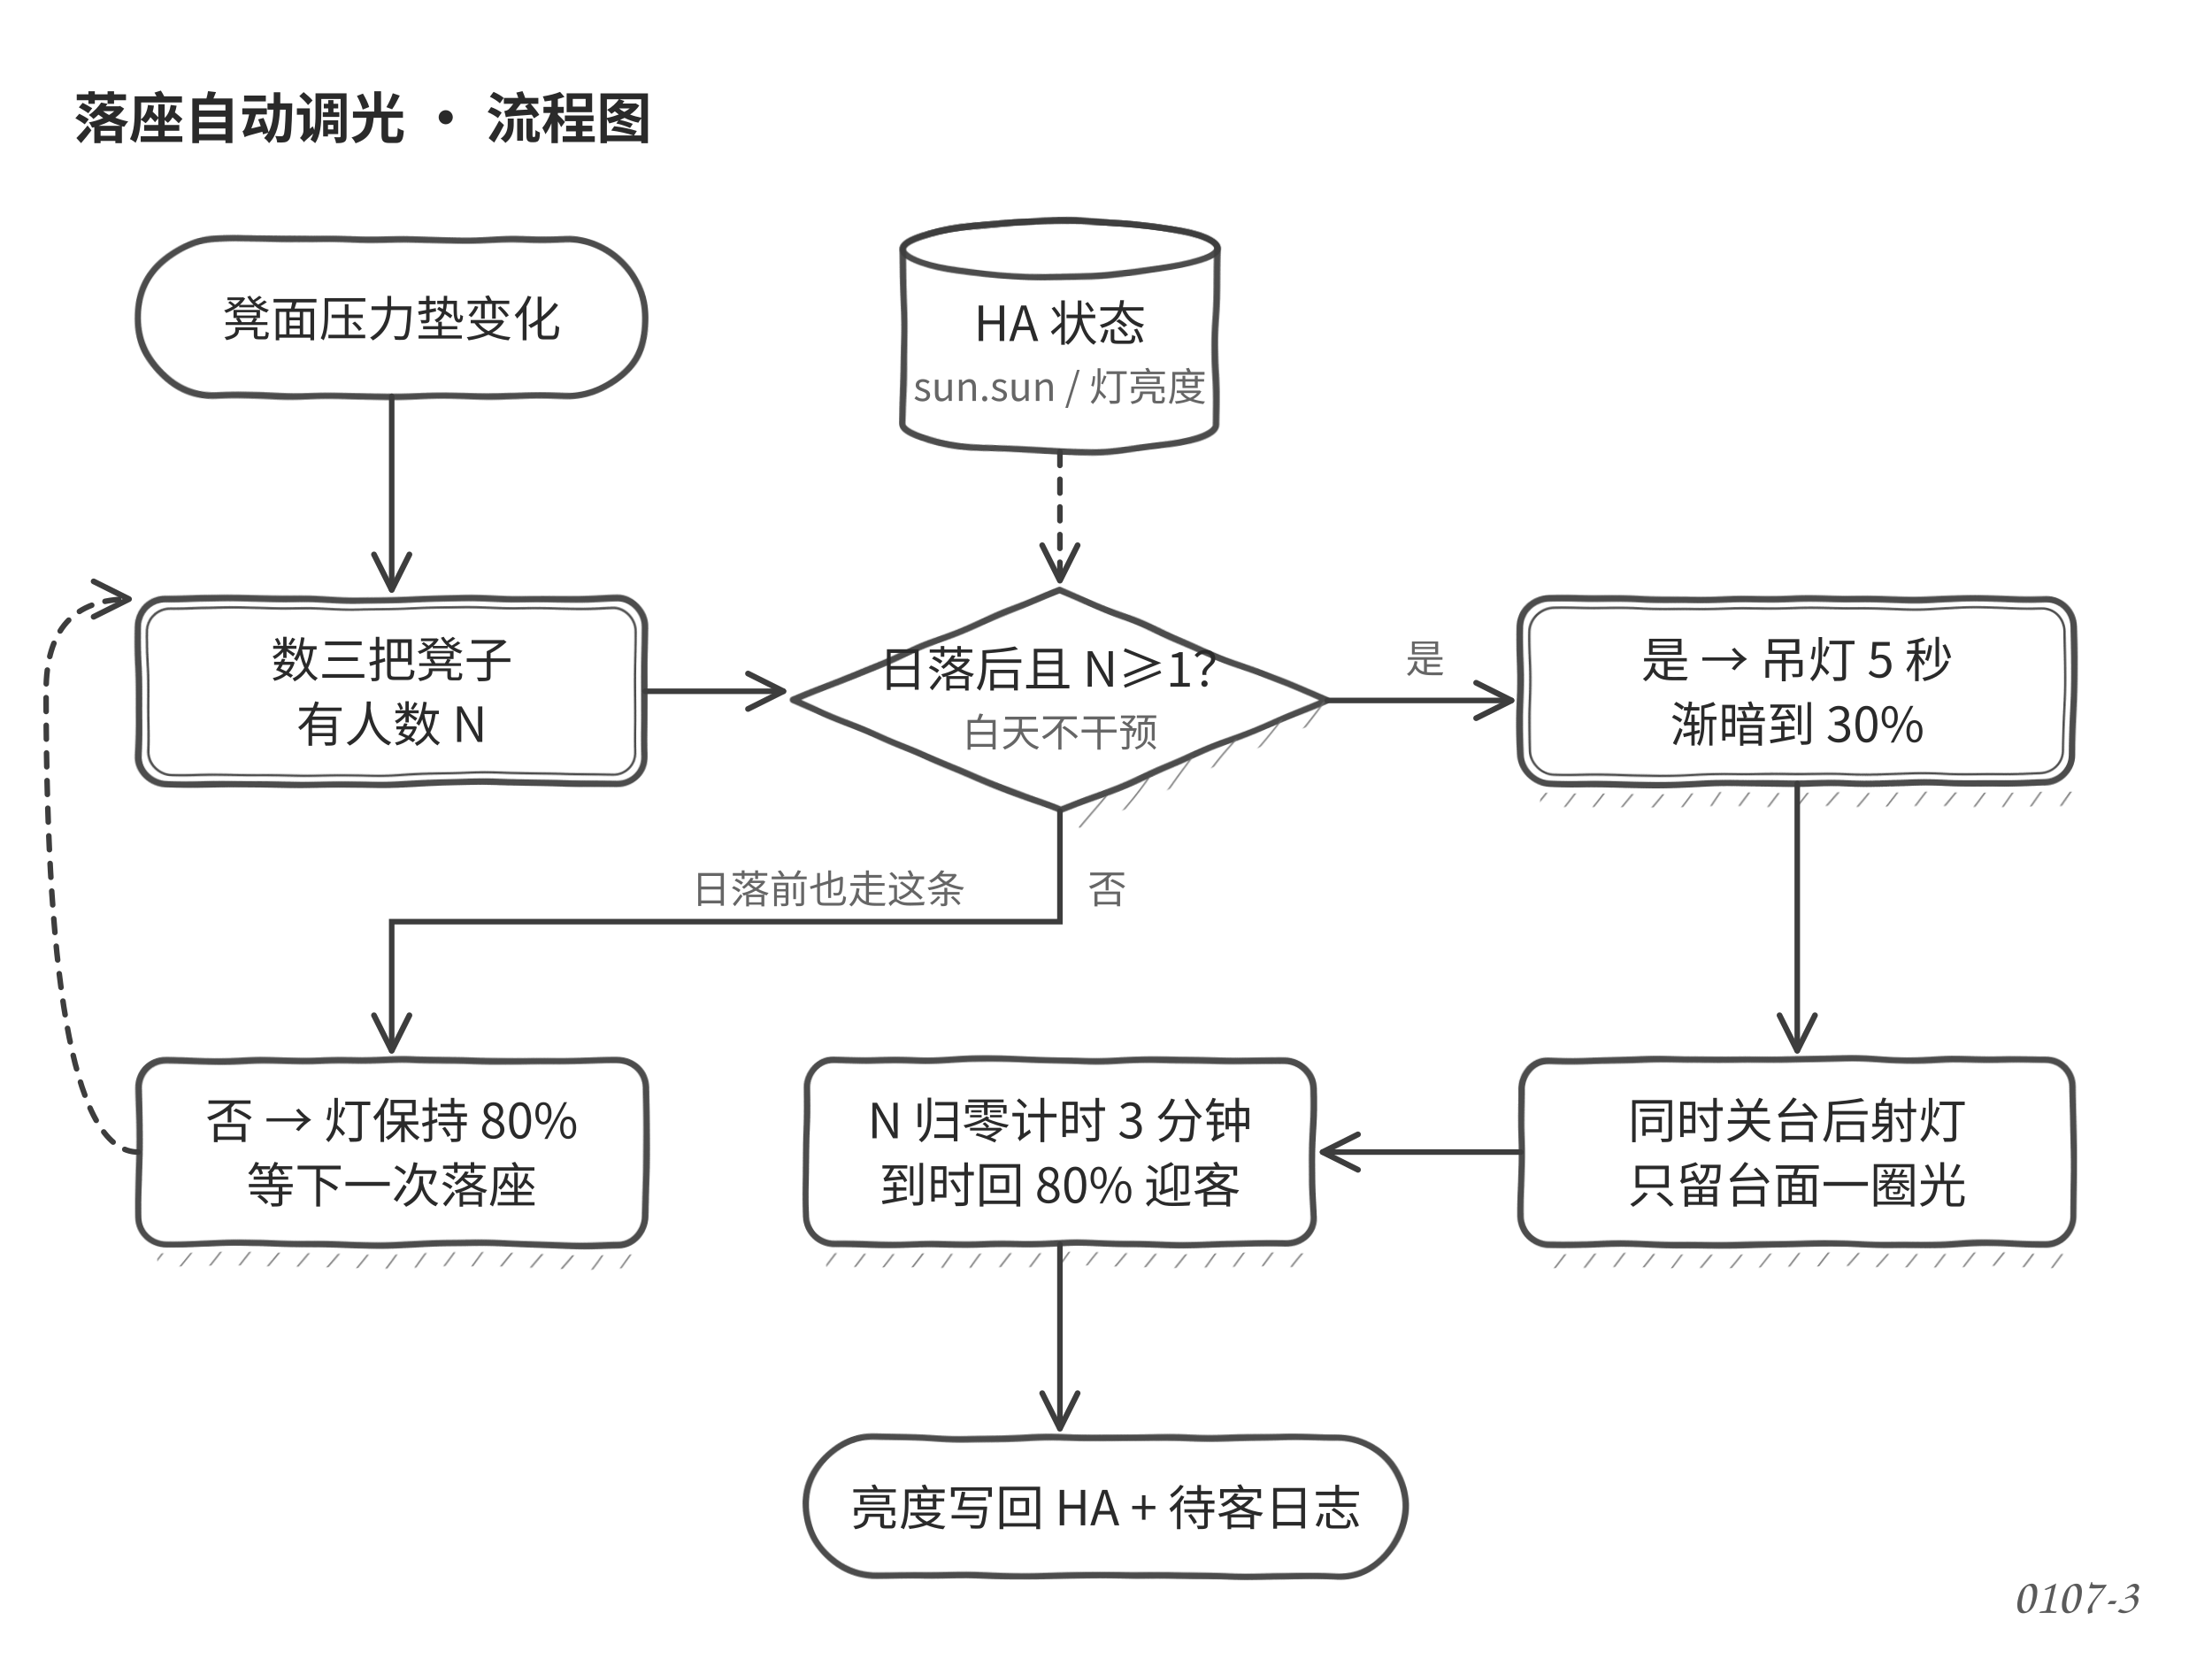
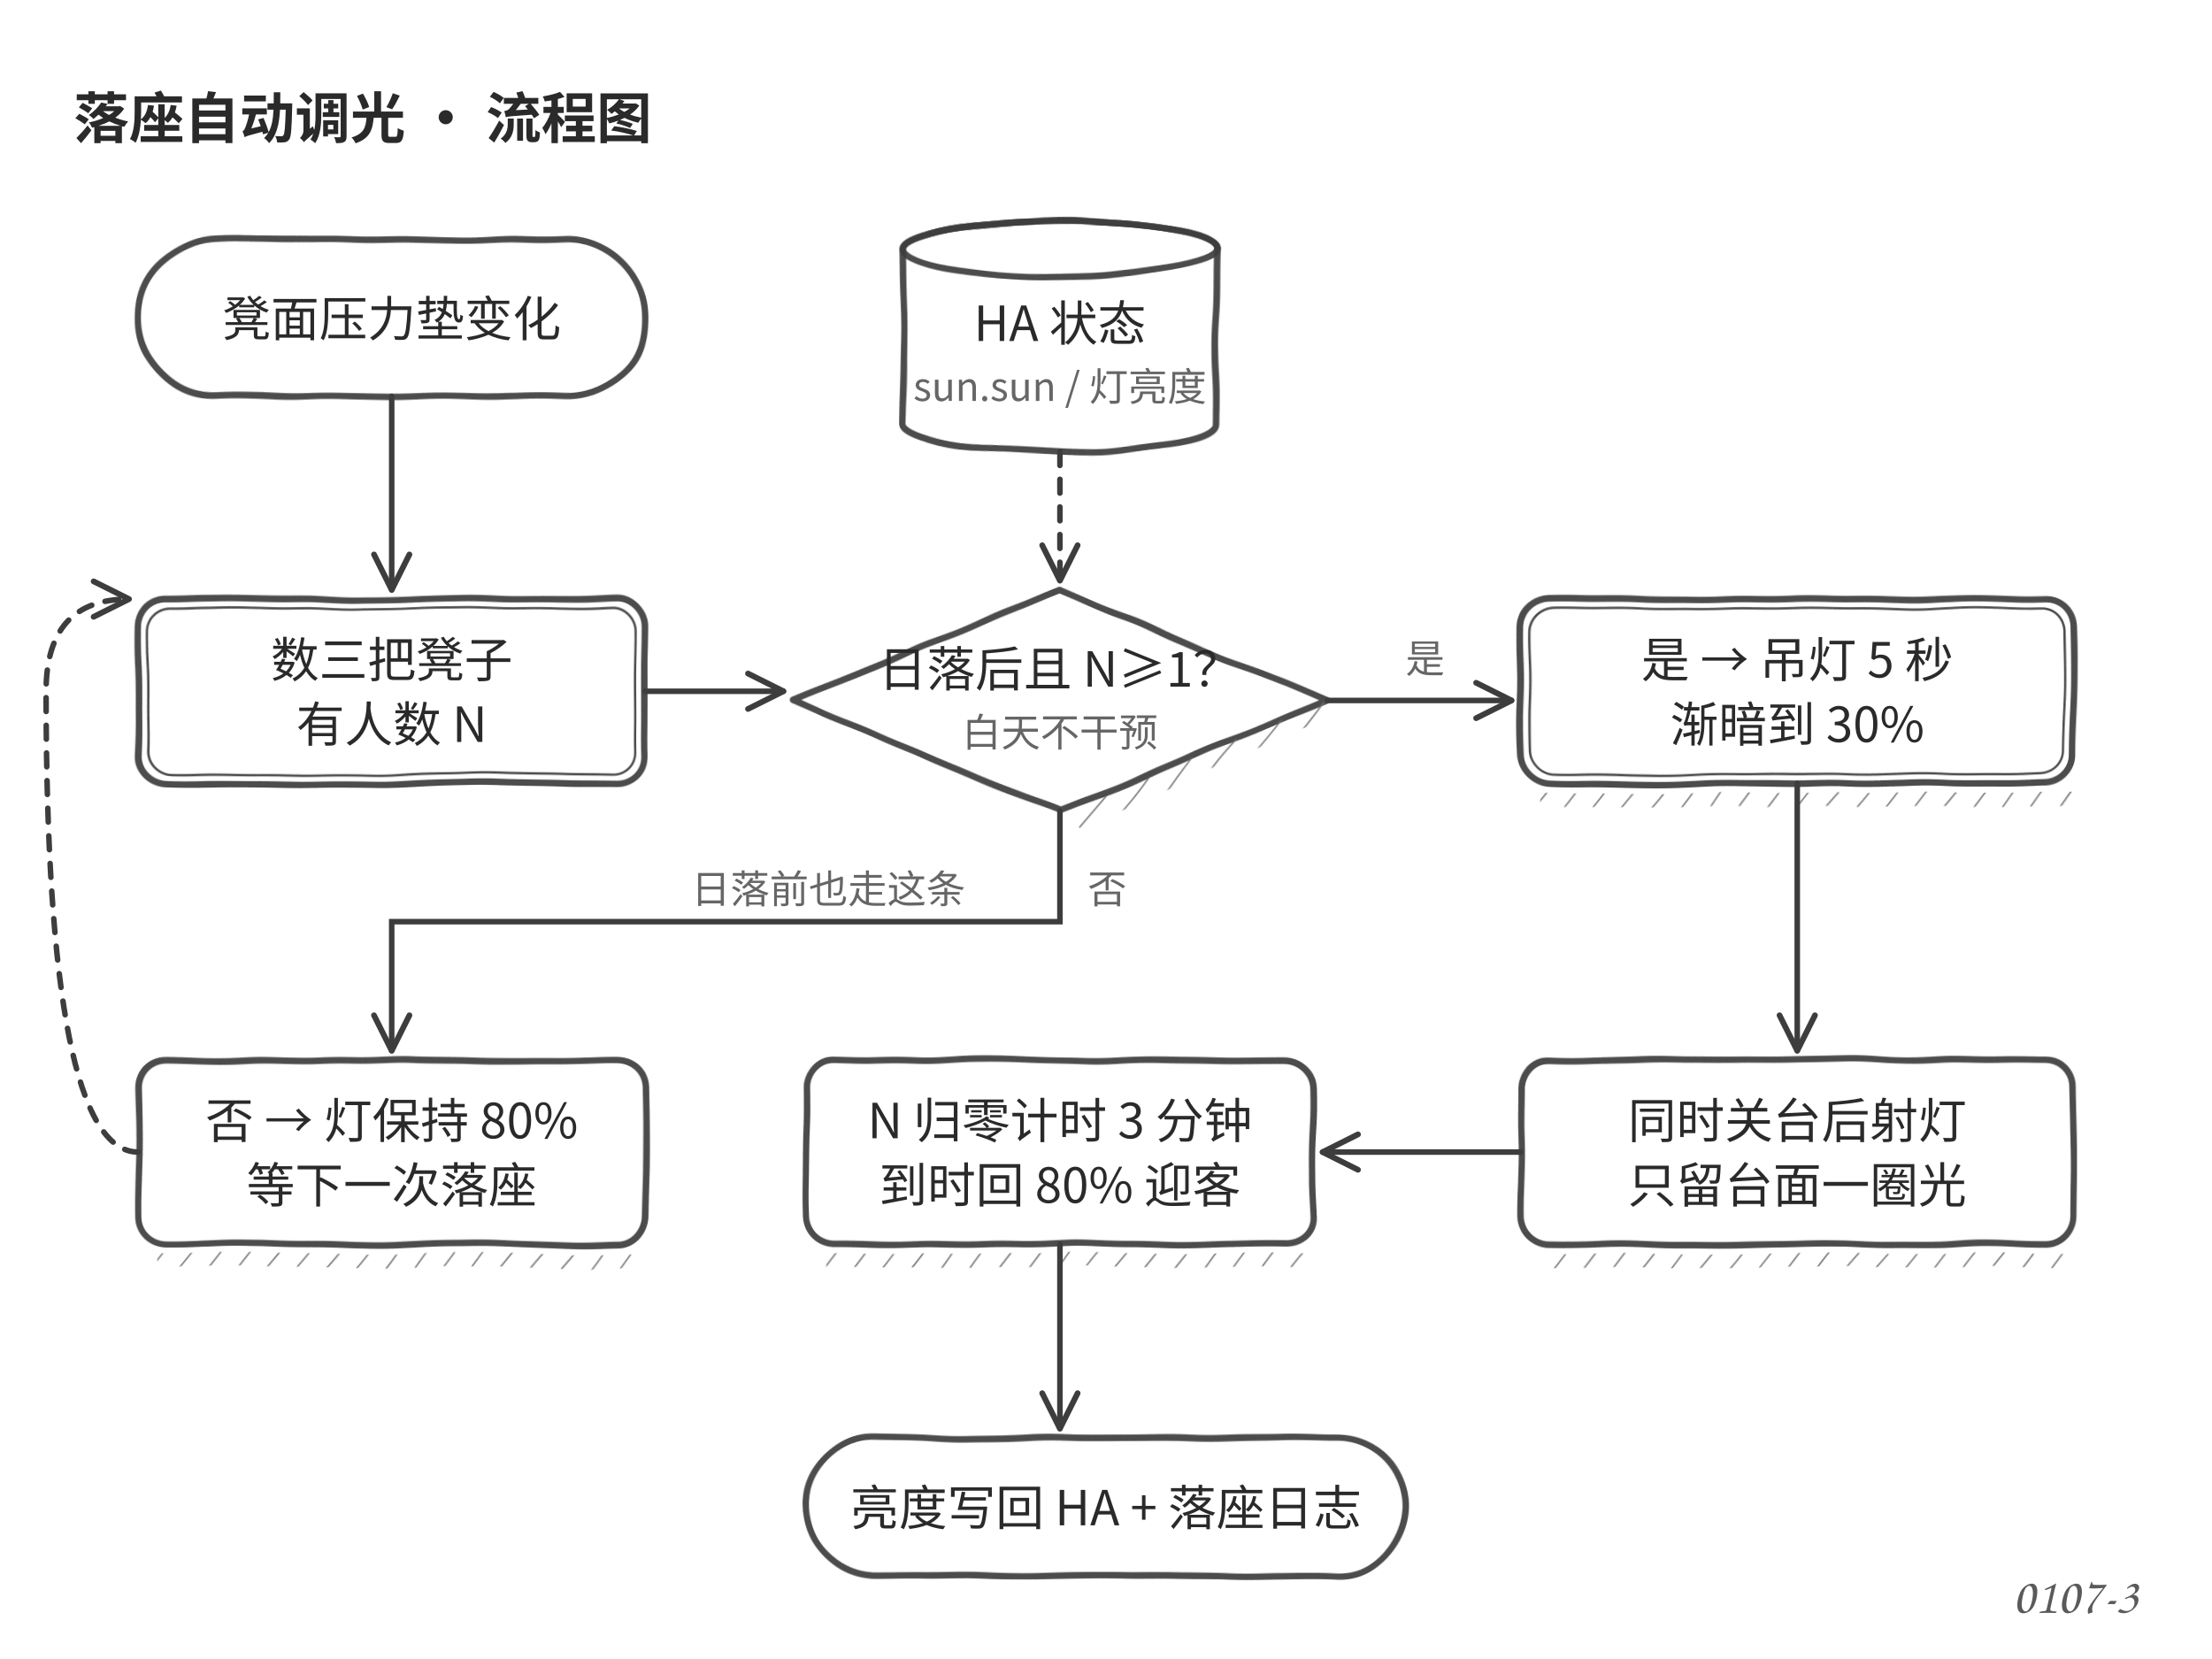
<svg xmlns="http://www.w3.org/2000/svg" viewBox="0 0 480 360" width="480" height="360" font-family="'Noto Sans SC','PingFang SC','Noto Sans CJK SC',sans-serif">
  <defs>
    <filter id="p0107-3-pencil" x="-5%" y="-5%" width="110%" height="110%">
      <feTurbulence type="fractalNoise" baseFrequency="0.045" numOctaves="2" seed="5" result="n" />
      <feDisplacementMap in="SourceGraphic" in2="n" scale="1.4" xChannelSelector="R" yChannelSelector="G" />
    </filter>
    <pattern id="p0107-3-shade" width="5" height="5" patternUnits="userSpaceOnUse" patternTransform="rotate(38)">
      <line x1="0" y1="0" x2="0" y2="5" stroke="#6b6b6b" stroke-width="0.7" stroke-opacity="0.8" />
    </pattern>
    <marker id="p0107-3-arrow" viewBox="0 0 10 10" refX="9" refY="5" markerWidth="8" markerHeight="8" orient="auto-start-reverse">
      <path d="M1 1 L9 5 L1 9" fill="none" stroke="#3d3d3d" stroke-width="1.3" stroke-linecap="round" stroke-linejoin="round" />
    </marker>
  </defs>
  <text x="16" y="30" font-weight="700" font-size="12" fill="#2a2a2a">落座自动调光 · 流程图</text>
  <g filter="url(#p0107-3-pencil)" stroke="#3d3d3d" fill="none" stroke-linecap="round" stroke-linejoin="round" stroke-width="1.4" stroke-opacity="0.92">
    <rect x="30" y="52" width="110" height="34" rx="17" />
    <path d="M196 54 a34 6 0 0 1 68 0 v38 a34 6 0 0 1 -68 0 Z" />
    <ellipse cx="230" cy="54" rx="34" ry="6" />
    <rect x="30" y="130" width="110" height="40" rx="6" />
    <rect x="32" y="132" width="106" height="36" rx="5" stroke-width="0.5" />
    <path d="M230 128 l58 24 l-58 24 l-58 -24 Z" />
    <rect x="330" y="130" width="120" height="40" rx="6" />
    <rect x="332" y="132" width="116" height="36" rx="5" stroke-width="0.5" />
    <rect x="30" y="230" width="110" height="40" rx="6" />
    <rect x="175" y="230" width="110" height="40" rx="6" />
    <rect x="330" y="230" width="120" height="40" rx="6" />
    <path d="M232 176 l56 -24 l4 2 l-58 26 Z" fill="url(#p0107-3-shade)" stroke="none" />
    <path d="M334 172 h116 v3 h-116 Z" fill="url(#p0107-3-shade)" stroke="none" />
    <path d="M34 272 h106 v3 h-106 Z M179 272 h106 v3 h-106 Z M334 272 h116 v3 h-116 Z" fill="url(#p0107-3-shade)" stroke="none" />
    <rect x="175" y="312" width="130" height="30" rx="15" />
  </g>
  <g stroke="#3d3d3d" stroke-width="1.2" fill="none" marker-end="url(#p0107-3-arrow)" stroke-linecap="round">
    <path d="M85 86 V128" />
    <path d="M230 98 V126" stroke-dasharray="3 3" />
    <path d="M140 150 H170" />
    <path d="M288 152 H328" />
    <path d="M230 176 V200 H85 V228" />
    <path d="M390 170 V228" />
    <path d="M330 250 H287" />
    <path d="M230 270 V310" />
    <path d="M30 250 Q10 250 10 150 Q10 130 28 130" stroke-dasharray="3 3" />
  </g>
  <g font-size="10.5" fill="#2a2a2a" text-anchor="middle">
    <text x="85" y="73">凳面压力垫变化</text>
    <text x="230" y="74">HA 状态</text>
    <text x="230" y="87" font-size="8.5" fill="#666">sun.sun / 灯亮度</text>
    <text x="85" y="147">数三把凳子</text>
    <text x="85" y="161">有人数 N</text>
    <text x="230" y="149">日落后且 N≥1？</text>
    <text x="230" y="162" font-size="8.5" fill="#666">白天不干预</text>
    <text x="390" y="147">是 → 吊灯 5 秒</text>
    <text x="390" y="161">渐暗到 30%</text>
    <text x="85" y="247">否 → 灯保持 80%</text>
    <text x="85" y="261">等下一次落座</text>
    <text x="230" y="247">N 归零计时 3 分钟</text>
    <text x="230" y="261">到时回 80% 迎客</text>
    <text x="390" y="247">同时关台后射灯</text>
    <text x="390" y="261">只留台面一圈光</text>
-     <text x="240" y="331">亮度写回 HA + 待客日志</text>
+     <text x="240" y="331">亮度写回 HA + 落座日志</text>
  </g>
  <g font-size="8.5" fill="#666">
    <text x="305" y="146">是</text>
    <text x="236" y="196">否</text>
    <text x="150" y="196">日落前也走这条</text>
  </g>
  <text x="464" y="350" text-anchor="end" font-family="'Long Cang','Kaiti SC',cursive" font-size="11" fill="#5a5a5a">0107-3</text>
</svg>
